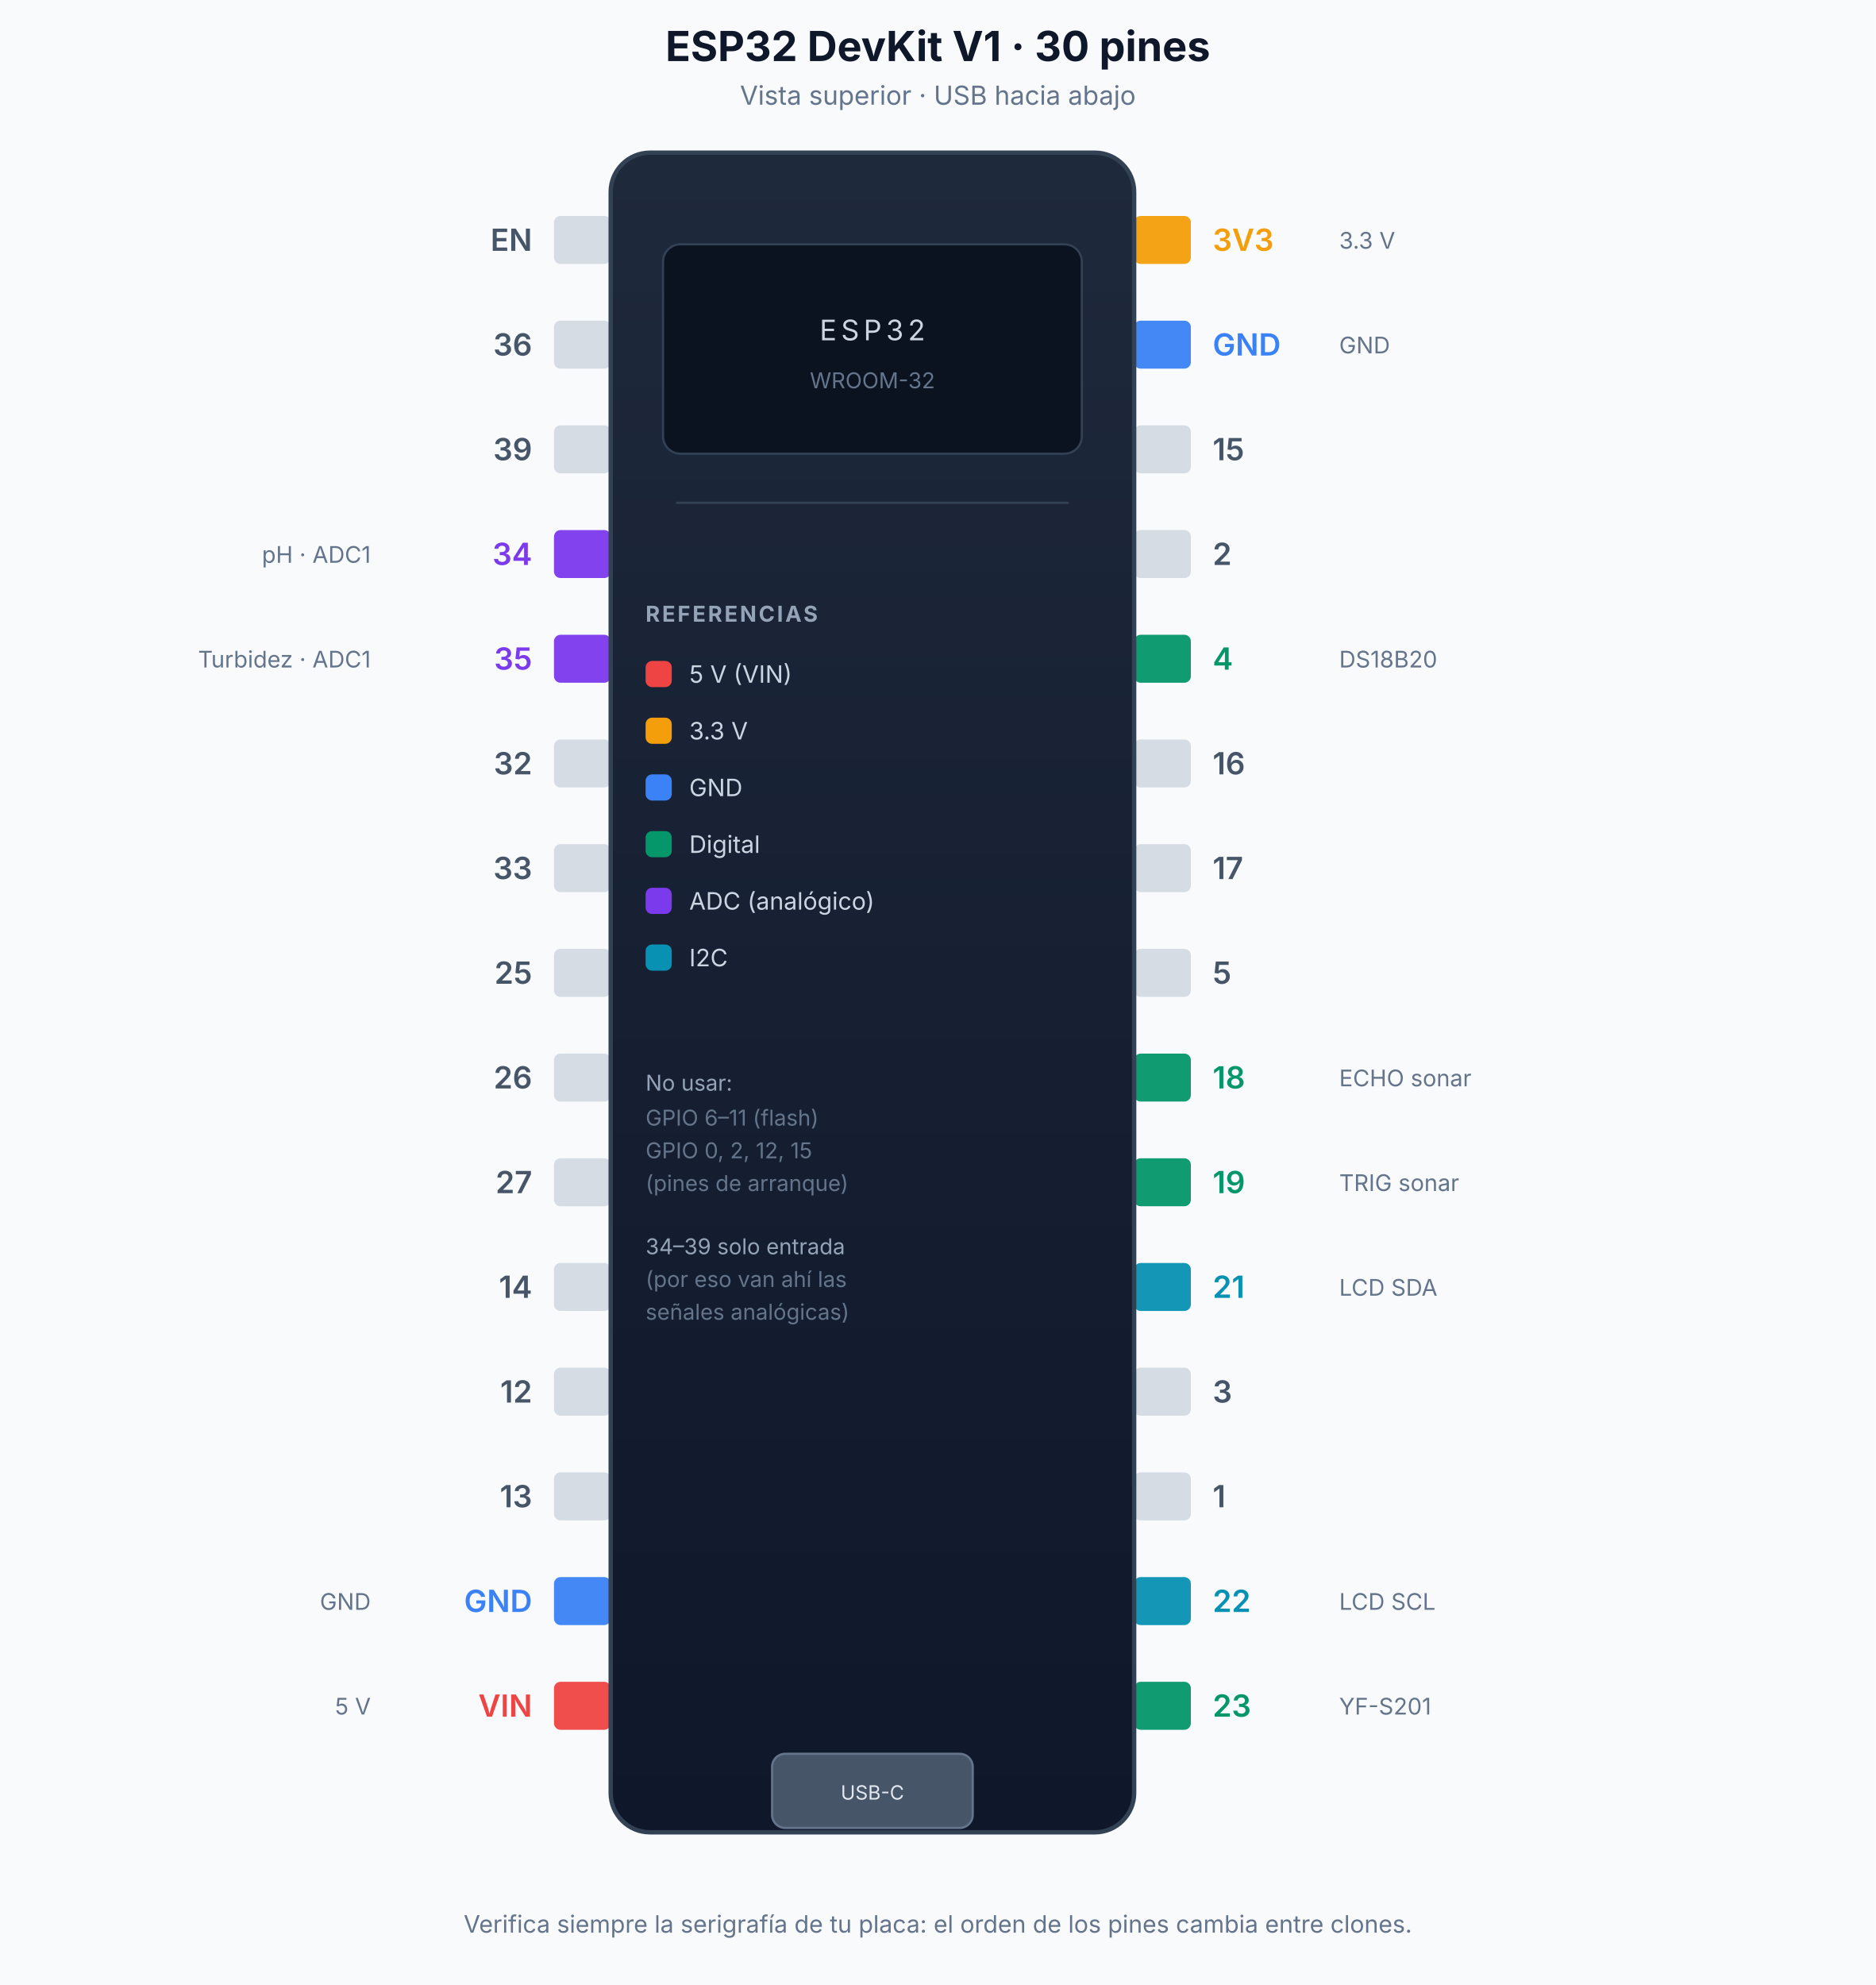
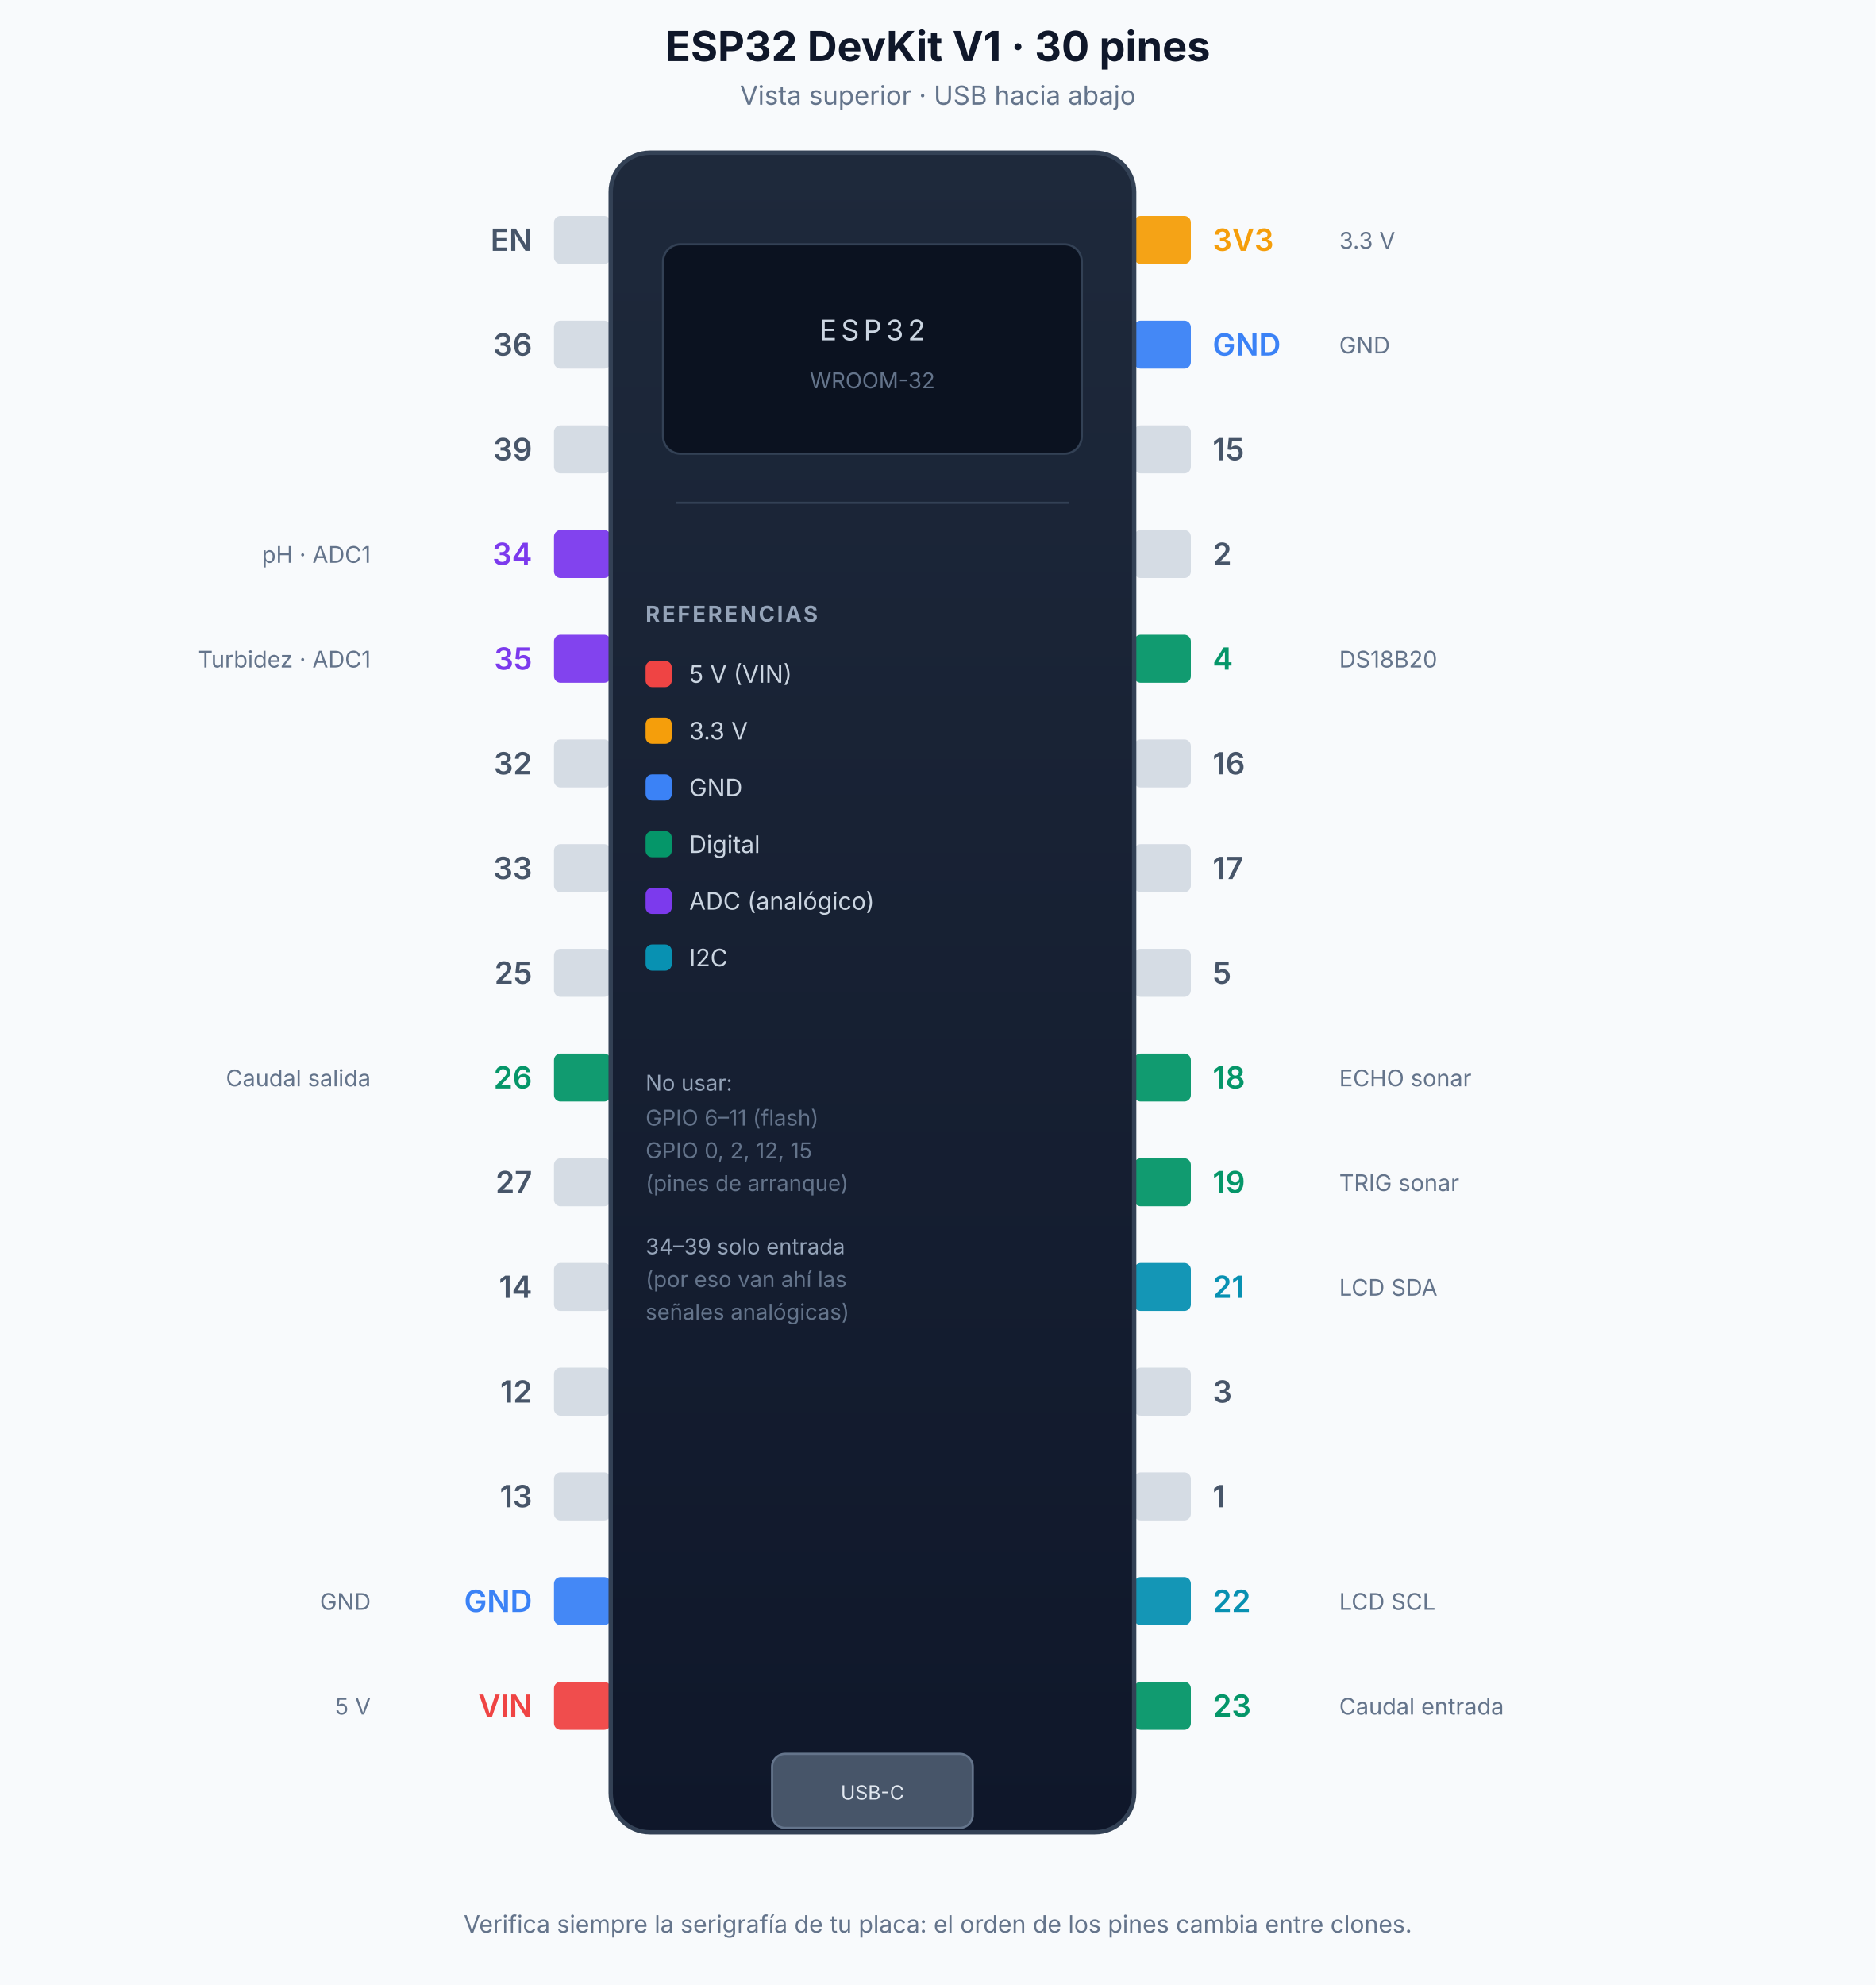
<svg xmlns="http://www.w3.org/2000/svg" width="860" height="910" viewBox="0 0 860 910" font-family="Inter, Segoe UI, system-ui, sans-serif">
  <defs>
    <linearGradient id="board" x1="0" y1="0" x2="0" y2="1">
      <stop offset="0" stop-color="#1e293b" />
      <stop offset="1" stop-color="#0f172a" />
    </linearGradient>
  </defs>
  <rect width="860" height="910" fill="#f8fafc" />
  <text x="430" y="28" text-anchor="middle" font-size="19" font-weight="700" fill="#0f172a">
    ESP32 DevKit V1 · 30 pines
  </text>
  <text x="430" y="48" text-anchor="middle" font-size="12" fill="#64748b">
    Vista superior · USB hacia abajo
  </text>
  <rect x="254" y="99" width="26" height="22" rx="3" fill="#94a3b8" opacity="0.35" />
  <text x="244" y="115" text-anchor="end" font-size="14" font-weight="600" fill="#475569">EN</text>
  <rect x="254" y="147" width="26" height="22" rx="3" fill="#94a3b8" opacity="0.35" />
  <text x="244" y="163" text-anchor="end" font-size="14" font-weight="600" fill="#475569">36</text>
  <rect x="254" y="195" width="26" height="22" rx="3" fill="#94a3b8" opacity="0.35" />
  <text x="244" y="211" text-anchor="end" font-size="14" font-weight="600" fill="#475569">39</text>
  <rect x="254" y="243" width="26" height="22" rx="3" fill="#7c3aed" opacity="0.95" />
  <text x="244" y="259" text-anchor="end" font-size="14" font-weight="600" fill="#7c3aed">34</text>
  <text x="170" y="258" text-anchor="end" font-size="10.5" fill="#64748b">pH · ADC1</text>
  <rect x="254" y="291" width="26" height="22" rx="3" fill="#7c3aed" opacity="0.95" />
  <text x="244" y="307" text-anchor="end" font-size="14" font-weight="600" fill="#7c3aed">35</text>
  <text x="170" y="306" text-anchor="end" font-size="10.5" fill="#64748b">Turbidez · ADC1</text>
  <rect x="254" y="339" width="26" height="22" rx="3" fill="#94a3b8" opacity="0.35" />
  <text x="244" y="355" text-anchor="end" font-size="14" font-weight="600" fill="#475569">32</text>
  <rect x="254" y="387" width="26" height="22" rx="3" fill="#94a3b8" opacity="0.35" />
  <text x="244" y="403" text-anchor="end" font-size="14" font-weight="600" fill="#475569">33</text>
  <rect x="254" y="435" width="26" height="22" rx="3" fill="#94a3b8" opacity="0.35" />
  <text x="244" y="451" text-anchor="end" font-size="14" font-weight="600" fill="#475569">25</text>
-   <rect x="254" y="483" width="26" height="22" rx="3" fill="#94a3b8" opacity="0.35" />
-   <text x="244" y="499" text-anchor="end" font-size="14" font-weight="600" fill="#475569">26</text>
+   <rect x="254" y="483" width="26" height="22" rx="3" fill="#059669" opacity="0.95" />
+   <text x="244" y="499" text-anchor="end" font-size="14" font-weight="600" fill="#059669">26</text>
+   <text x="170" y="498" text-anchor="end" font-size="10.5" fill="#64748b">Caudal salida</text>
  <rect x="254" y="531" width="26" height="22" rx="3" fill="#94a3b8" opacity="0.35" />
  <text x="244" y="547" text-anchor="end" font-size="14" font-weight="600" fill="#475569">27</text>
  <rect x="254" y="579" width="26" height="22" rx="3" fill="#94a3b8" opacity="0.35" />
  <text x="244" y="595" text-anchor="end" font-size="14" font-weight="600" fill="#475569">14</text>
  <rect x="254" y="627" width="26" height="22" rx="3" fill="#94a3b8" opacity="0.35" />
  <text x="244" y="643" text-anchor="end" font-size="14" font-weight="600" fill="#475569">12</text>
  <rect x="254" y="675" width="26" height="22" rx="3" fill="#94a3b8" opacity="0.35" />
  <text x="244" y="691" text-anchor="end" font-size="14" font-weight="600" fill="#475569">13</text>
  <rect x="254" y="723" width="26" height="22" rx="3" fill="#3b82f6" opacity="0.95" />
  <text x="244" y="739" text-anchor="end" font-size="14" font-weight="600" fill="#3b82f6">GND</text>
  <text x="170" y="738" text-anchor="end" font-size="10.5" fill="#64748b">GND</text>
  <rect x="254" y="771" width="26" height="22" rx="3" fill="#ef4444" opacity="0.95" />
  <text x="244" y="787" text-anchor="end" font-size="14" font-weight="600" fill="#ef4444">VIN</text>
  <text x="170" y="786" text-anchor="end" font-size="10.5" fill="#64748b">5 V</text>
  <rect x="520" y="99" width="26" height="22" rx="3" fill="#f59e0b" opacity="0.95" />
  <text x="556" y="115" font-size="14" font-weight="600" fill="#f59e0b">3V3</text>
  <text x="614" y="114" font-size="10.5" fill="#64748b">3.3 V</text>
  <rect x="520" y="147" width="26" height="22" rx="3" fill="#3b82f6" opacity="0.95" />
  <text x="556" y="163" font-size="14" font-weight="600" fill="#3b82f6">GND</text>
  <text x="614" y="162" font-size="10.5" fill="#64748b">GND</text>
  <rect x="520" y="195" width="26" height="22" rx="3" fill="#94a3b8" opacity="0.35" />
  <text x="556" y="211" font-size="14" font-weight="600" fill="#475569">15</text>
  <rect x="520" y="243" width="26" height="22" rx="3" fill="#94a3b8" opacity="0.35" />
  <text x="556" y="259" font-size="14" font-weight="600" fill="#475569">2</text>
  <rect x="520" y="291" width="26" height="22" rx="3" fill="#059669" opacity="0.95" />
  <text x="556" y="307" font-size="14" font-weight="600" fill="#059669">4</text>
  <text x="614" y="306" font-size="10.5" fill="#64748b">DS18B20</text>
  <rect x="520" y="339" width="26" height="22" rx="3" fill="#94a3b8" opacity="0.35" />
  <text x="556" y="355" font-size="14" font-weight="600" fill="#475569">16</text>
  <rect x="520" y="387" width="26" height="22" rx="3" fill="#94a3b8" opacity="0.35" />
  <text x="556" y="403" font-size="14" font-weight="600" fill="#475569">17</text>
  <rect x="520" y="435" width="26" height="22" rx="3" fill="#94a3b8" opacity="0.35" />
  <text x="556" y="451" font-size="14" font-weight="600" fill="#475569">5</text>
  <rect x="520" y="483" width="26" height="22" rx="3" fill="#059669" opacity="0.95" />
  <text x="556" y="499" font-size="14" font-weight="600" fill="#059669">18</text>
  <text x="614" y="498" font-size="10.5" fill="#64748b">ECHO sonar</text>
  <rect x="520" y="531" width="26" height="22" rx="3" fill="#059669" opacity="0.95" />
  <text x="556" y="547" font-size="14" font-weight="600" fill="#059669">19</text>
  <text x="614" y="546" font-size="10.5" fill="#64748b">TRIG sonar</text>
  <rect x="520" y="579" width="26" height="22" rx="3" fill="#0891b2" opacity="0.95" />
  <text x="556" y="595" font-size="14" font-weight="600" fill="#0891b2">21</text>
  <text x="614" y="594" font-size="10.5" fill="#64748b">LCD SDA</text>
  <rect x="520" y="627" width="26" height="22" rx="3" fill="#94a3b8" opacity="0.35" />
  <text x="556" y="643" font-size="14" font-weight="600" fill="#475569">3</text>
  <rect x="520" y="675" width="26" height="22" rx="3" fill="#94a3b8" opacity="0.35" />
  <text x="556" y="691" font-size="14" font-weight="600" fill="#475569">1</text>
  <rect x="520" y="723" width="26" height="22" rx="3" fill="#0891b2" opacity="0.95" />
  <text x="556" y="739" font-size="14" font-weight="600" fill="#0891b2">22</text>
  <text x="614" y="738" font-size="10.5" fill="#64748b">LCD SCL</text>
  <rect x="520" y="771" width="26" height="22" rx="3" fill="#059669" opacity="0.95" />
  <text x="556" y="787" font-size="14" font-weight="600" fill="#059669">23</text>
-   <text x="614" y="786" font-size="10.5" fill="#64748b">YF-S201</text>
+   <text x="614" y="786" font-size="10.5" fill="#64748b">Caudal entrada</text>
  <rect x="280" y="70" width="240" height="770" rx="18" fill="url(#board)" stroke="#334155" stroke-width="2" />
  <rect x="304" y="112" width="192" height="96" rx="8" fill="#0b1220" stroke="#334155" />
  <text x="400" y="156" text-anchor="middle" font-size="13" fill="#cbd5e1" letter-spacing="2">ESP32</text>
  <text x="400" y="178" text-anchor="middle" font-size="10" fill="#64748b">WROOM-32</text>
  <rect x="310" y="230" width="180" height="1" fill="#334155" />
  <rect x="354" y="804" width="92" height="34" rx="6" fill="#475569" stroke="#64748b" />
  <text x="400" y="825" text-anchor="middle" font-size="9" fill="#e2e8f0">USB-C</text>
  <text x="296" y="285" font-size="10" font-weight="700" fill="#94a3b8" letter-spacing="1">REFERENCIAS</text>
  <rect x="296" y="303" width="12" height="12" rx="3" fill="#ef4444" />
  <text x="316" y="313" font-size="11" fill="#cbd5e1">5 V (VIN)</text>
  <rect x="296" y="329" width="12" height="12" rx="3" fill="#f59e0b" />
  <text x="316" y="339" font-size="11" fill="#cbd5e1">3.3 V</text>
  <rect x="296" y="355" width="12" height="12" rx="3" fill="#3b82f6" />
  <text x="316" y="365" font-size="11" fill="#cbd5e1">GND</text>
  <rect x="296" y="381" width="12" height="12" rx="3" fill="#059669" />
  <text x="316" y="391" font-size="11" fill="#cbd5e1">Digital</text>
  <rect x="296" y="407" width="12" height="12" rx="3" fill="#7c3aed" />
  <text x="316" y="417" font-size="11" fill="#cbd5e1">ADC (analógico)</text>
  <rect x="296" y="433" width="12" height="12" rx="3" fill="#0891b2" />
  <text x="316" y="443" font-size="11" fill="#cbd5e1">I2C</text>
  <text x="296" y="500" font-size="10" fill="#94a3b8">No usar:</text>
  <text x="296" y="516" font-size="10" fill="#64748b">GPIO 6–11 (flash)</text>
  <text x="296" y="531" font-size="10" fill="#64748b">GPIO 0, 2, 12, 15</text>
  <text x="296" y="546" font-size="10" fill="#64748b">(pines de arranque)</text>
  <text x="296" y="575" font-size="10" fill="#94a3b8">34–39 solo entrada</text>
  <text x="296" y="590" font-size="10" fill="#64748b">(por eso van ahí las</text>
  <text x="296" y="605" font-size="10" fill="#64748b">señales analógicas)</text>
  <text x="430" y="886" text-anchor="middle" font-size="11" fill="#64748b">
    Verifica siempre la serigrafía de tu placa: el orden de los pines cambia entre clones.
  </text>
</svg>
